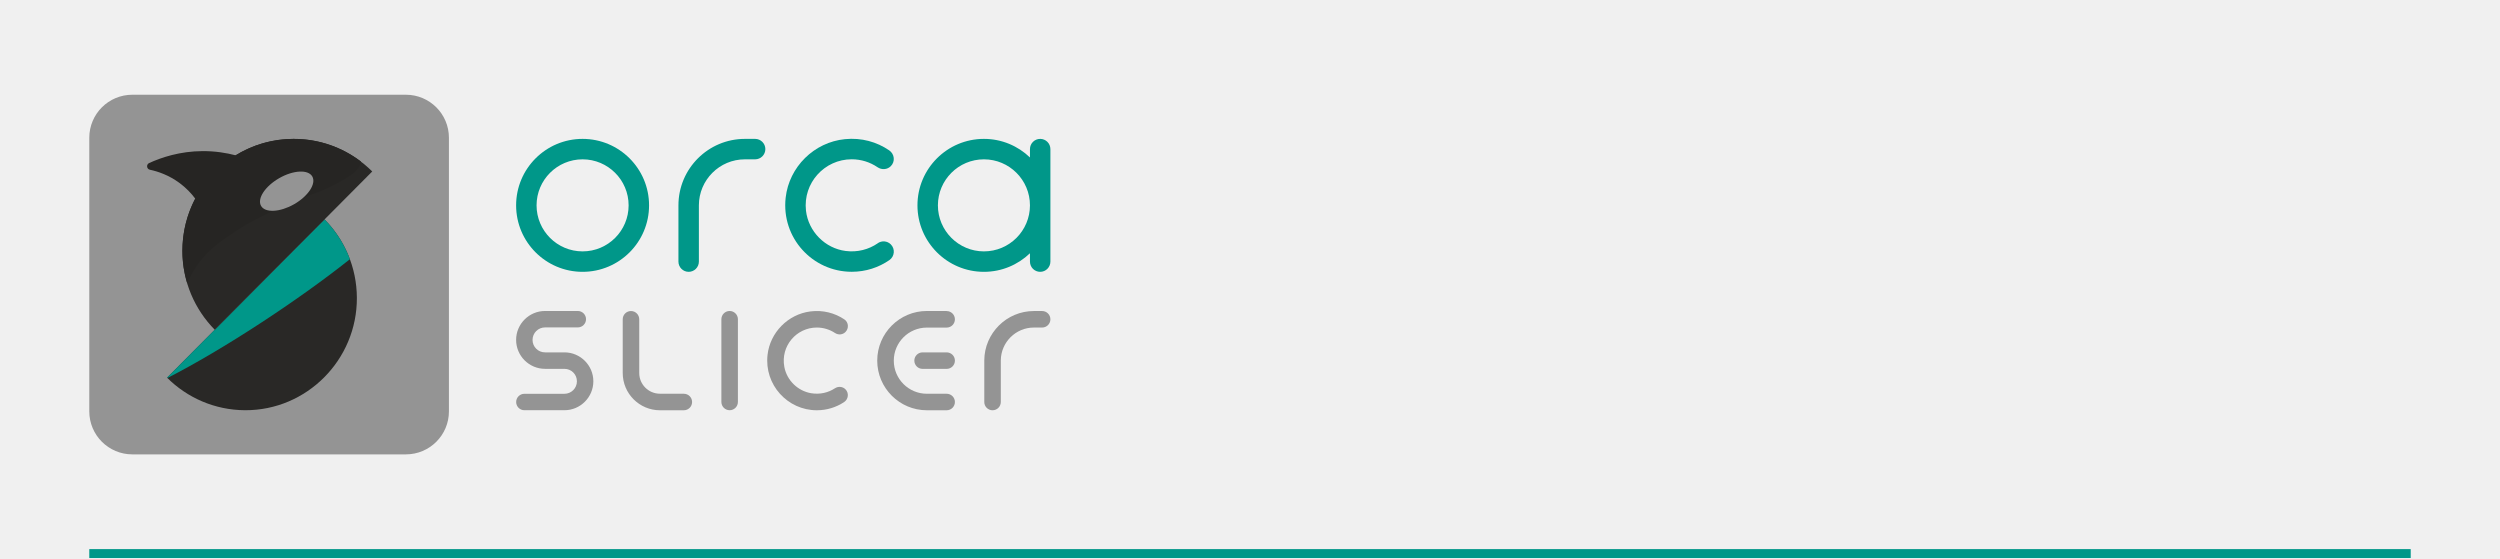
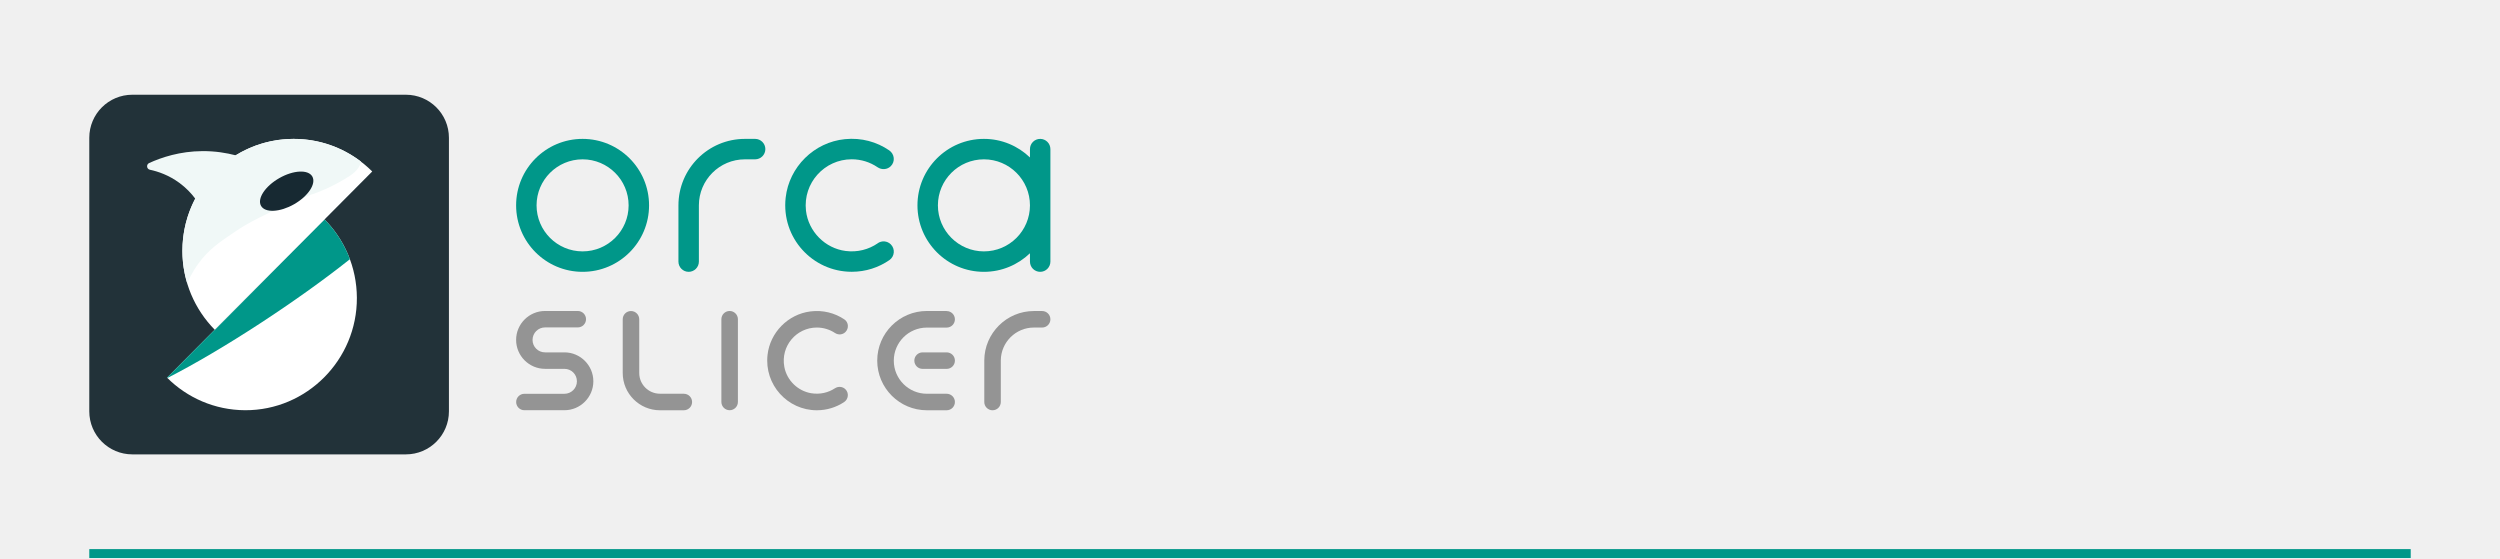
<svg xmlns="http://www.w3.org/2000/svg" id="a" width="560" height="125" viewBox="0 0 560 125">
  <rect id="b" x="20" y="123" width="520" height="2" style="fill:#009789;" />
  <g id="c">
-     <rect id="d" x="20" y="21.22" width="80.56" height="80.56" rx="9.64" ry="9.64" style="fill:#949494;" />
+     <rect id="d" x="20" y="21.22" width="80.56" height="80.56" rx="9.64" ry="9.64" style="fill:#223239;" />
  </g>
  <g id="e">
-     <path id="f" d="M37.42,84.6c4.49,4.48,10.66,7.26,17.48,7.29,13.8.06,25.1-11.3,25.04-25.18-.03-6.86-2.79-13.06-7.25-17.57l-35.27,35.46Z" style="fill:#292826;" />
+     <path id="f" d="M37.42,84.6c4.49,4.48,10.66,7.26,17.48,7.29,13.8.06,25.1-11.3,25.04-25.18-.03-6.86-2.79-13.06-7.25-17.57l-35.27,35.46Z" style="fill:#FFFFFF;" />
  </g>
  <g id="g">
    <path id="h" d="M72.69,49.14l-35.27,35.46s.05.05.08.07c12.36-6.3,29.28-17.38,40.88-26.61-1.25-3.38-3.21-6.42-5.69-8.93" style="fill:#009789;" />
  </g>
  <g id="i">
-     <path id="j" d="M65.8,31.11c-13.77,0-24.94,11.23-24.94,25.08,0,6.9,2.77,13.14,7.25,17.68l35.27-35.46c-4.51-4.5-10.72-7.29-17.58-7.29" style="fill:#292826;" />
+     <path id="j" d="M65.8,31.11c-13.77,0-24.94,11.23-24.94,25.08,0,6.9,2.77,13.14,7.25,17.68l35.27-35.46c-4.51-4.5-10.72-7.29-17.58-7.29" style="fill:#FFFFFF;" />
  </g>
  <g id="k">
-     <path id="l" d="M65.8,31.11c-4.77,0-9.23,1.35-13.02,3.68-2.03-.53-4.55-.96-7.44-.94-5.04.03-9.14,1.4-11.93,2.67-.69.32-.58,1.34.16,1.5,1.83.39,4.25,1.2,6.64,2.97,1.51,1.11,2.66,2.35,3.52,3.5-1.83,3.49-2.87,7.47-2.87,11.69,0,2.52.37,4.95,1.06,7.25,1.05-2.34,2.16-3.9,2.52-4.39,2.29-3.15,4.71-4.79,8.29-7.2,2.64-1.78,6.3-3.87,16.82-8.2,0,0,3.29-.93,7.7-3.55,1.76-1.05,3.1-2.03,3.52-3.58.03-.11.06-.22.08-.32-4.18-3.19-9.4-5.08-15.05-5.08" style="fill:#262523;" />
+     <path id="l" d="M65.8,31.11c-4.77,0-9.23,1.35-13.02,3.68-2.03-.53-4.55-.96-7.44-.94-5.04.03-9.14,1.4-11.93,2.67-.69.32-.58,1.34.16,1.5,1.83.39,4.25,1.2,6.64,2.97,1.51,1.11,2.66,2.35,3.52,3.5-1.83,3.49-2.87,7.47-2.87,11.69,0,2.52.37,4.95,1.06,7.25,1.05-2.34,2.16-3.9,2.52-4.39,2.29-3.15,4.71-4.79,8.29-7.2,2.64-1.78,6.3-3.87,16.82-8.2,0,0,3.29-.93,7.7-3.55,1.76-1.05,3.1-2.03,3.52-3.58.03-.11.06-.22.08-.32-4.18-3.19-9.4-5.08-15.05-5.08" style="fill:#F0F8F7;" />
  </g>
  <g id="m">
-     <path id="n" d="M69.96,39.54c.91,1.62-.92,4.4-4.09,6.21-3.17,1.81-6.49,1.97-7.4.36-.91-1.62.92-4.4,4.09-6.21,3.17-1.81,6.49-1.97,7.4-.36" style="fill:#949494;" />
+     <path id="n" d="M69.96,39.54c.91,1.62-.92,4.4-4.09,6.21-3.17,1.81-6.49,1.97-7.4.36-.91-1.62.92-4.4,4.09-6.21,3.17-1.81,6.49-1.97,7.4-.36" style="fill:#172932;" />
  </g>
  <path d="M163.44,69.66c-1.02,0-1.85.83-1.85,1.85v18.53c0,1.02.83,1.85,1.85,1.85s1.85-.83,1.85-1.85v-18.53c0-1.02-.83-1.85-1.85-1.85Z" style="fill:#949494;" />
  <path d="M212.05,69.66h-4.43c-6.13,0-11.12,4.99-11.12,11.12s4.99,11.12,11.12,11.12h4.43c1.02,0,1.85-.83,1.85-1.85s-.83-1.85-1.85-1.85h-4.43c-4.09,0-7.41-3.32-7.41-7.41s3.32-7.41,7.41-7.41h4.43c1.02,0,1.85-.83,1.85-1.85s-.83-1.85-1.85-1.85Z" style="fill:#949494;" />
  <path d="M212.05,78.93h-5.39c-1.02,0-1.85.83-1.85,1.85s.83,1.85,1.85,1.85h5.39c1.02,0,1.85-.83,1.85-1.85s-.83-1.85-1.85-1.85Z" style="fill:#949494;" />
  <path d="M126.43,91.89h-8.97c-1.02,0-1.84-.83-1.84-1.84s.82-1.84,1.84-1.84h8.97c1.54,0,2.8-1.25,2.8-2.8s-1.25-2.79-2.8-2.79h-4.34c-3.57,0-6.48-2.91-6.48-6.48s2.91-6.48,6.48-6.48h7.34c1.02,0,1.84.83,1.84,1.84s-.82,1.84-1.84,1.84h-7.34c-1.54,0-2.8,1.25-2.8,2.8s1.25,2.79,2.8,2.79h4.34c3.57,0,6.48,2.91,6.48,6.48s-2.91,6.48-6.48,6.48Z" style="fill:#949494;" />
  <path d="M187.05,86.96c-1.5.99-3.37,1.45-5.36,1.12-3.01-.51-5.44-2.9-6-5.89-.87-4.7,2.73-8.82,7.28-8.82,1.5,0,2.9.45,4.07,1.22.74.49,1.72.41,2.34-.22h0c.82-.82.71-2.19-.25-2.83-2.13-1.43-4.79-2.14-7.61-1.78-5.01.64-9.03,4.72-9.59,9.73-.76,6.7,4.49,12.41,11.04,12.41,2.25,0,4.34-.67,6.09-1.82.99-.65,1.16-2.04.32-2.88h0c-.63-.63-1.6-.71-2.34-.23Z" style="fill:#949494;" />
  <path d="M153.17,88.19h-5.35c-2.55,0-4.63-2.08-4.63-4.63v-12.04c0-1.02-.83-1.85-1.85-1.85s-1.85.83-1.85,1.85v12.04c0,4.6,3.74,8.34,8.34,8.34h5.35c1.02,0,1.85-.83,1.85-1.85s-.83-1.85-1.85-1.85Z" style="fill:#949494;" />
  <path d="M233.44,73.37h-1.85c-4.06,0-7.37,3.29-7.41,7.35v9.33c0,1.02-.83,1.85-1.85,1.85s-1.85-.83-1.85-1.85v-9.33c.04-6.1,5.01-11.05,11.11-11.05h1.85c1.02,0,1.85.83,1.85,1.85s-.83,1.85-1.85,1.85Z" style="fill:#949494;" />
  <path d="M130.5,35.69c5.68,0,10.31,4.62,10.31,10.31s-4.62,10.31-10.31,10.31-10.31-4.62-10.31-10.31,4.62-10.31,10.31-10.31M130.5,31.11c-8.22,0-14.89,6.67-14.89,14.89s6.67,14.89,14.89,14.89,14.89-6.67,14.89-14.89-6.67-14.89-14.89-14.89h0Z" style="fill:#009789;" />
  <path d="M233,31.11c-1.27,0-2.29,1.03-2.29,2.29v1.87c-2.68-2.57-6.3-4.16-10.31-4.16-8.22,0-14.89,6.67-14.89,14.89s6.67,14.89,14.89,14.89c4,0,7.63-1.59,10.31-4.16v1.87c0,1.27,1.03,2.29,2.29,2.29s2.29-1.03,2.29-2.29v-25.2c0-1.27-1.03-2.29-2.29-2.29ZM220.4,56.31c-5.68,0-10.31-4.62-10.31-10.31s4.62-10.31,10.31-10.31,10.31,4.62,10.31,10.31-4.62,10.31-10.31,10.31Z" style="fill:#009789;" />
  <path d="M169.15,31.11h-2.29c-8.22,0-14.89,6.67-14.89,14.89v12.6c0,1.27,1.03,2.29,2.29,2.29s2.29-1.03,2.29-2.29v-12.6c0-5.68,4.62-10.31,10.31-10.31h0s2.29,0,2.29,0c1.27,0,2.29-1.03,2.29-2.29s-1.03-2.29-2.29-2.29Z" style="fill:#009789;" />
  <path d="M196.61,54.5c-2,1.37-4.5,2.06-7.17,1.72-4.64-.59-8.37-4.38-8.9-9.03-.7-6.22,4.16-11.51,10.24-11.51,2.15,0,4.14.66,5.79,1.78.93.63,2.17.56,2.97-.24h0c1.03-1.03.84-2.72-.36-3.54-2.77-1.9-6.22-2.88-9.91-2.51-6.9.68-12.51,6.21-13.28,13.1-1.01,8.99,6.01,16.61,14.8,16.61,3.13,0,6.03-.96,8.42-2.61,1.19-.82,1.35-2.51.33-3.53h0c-.79-.79-2.01-.89-2.93-.26Z" style="fill:#009789;" />
</svg>
